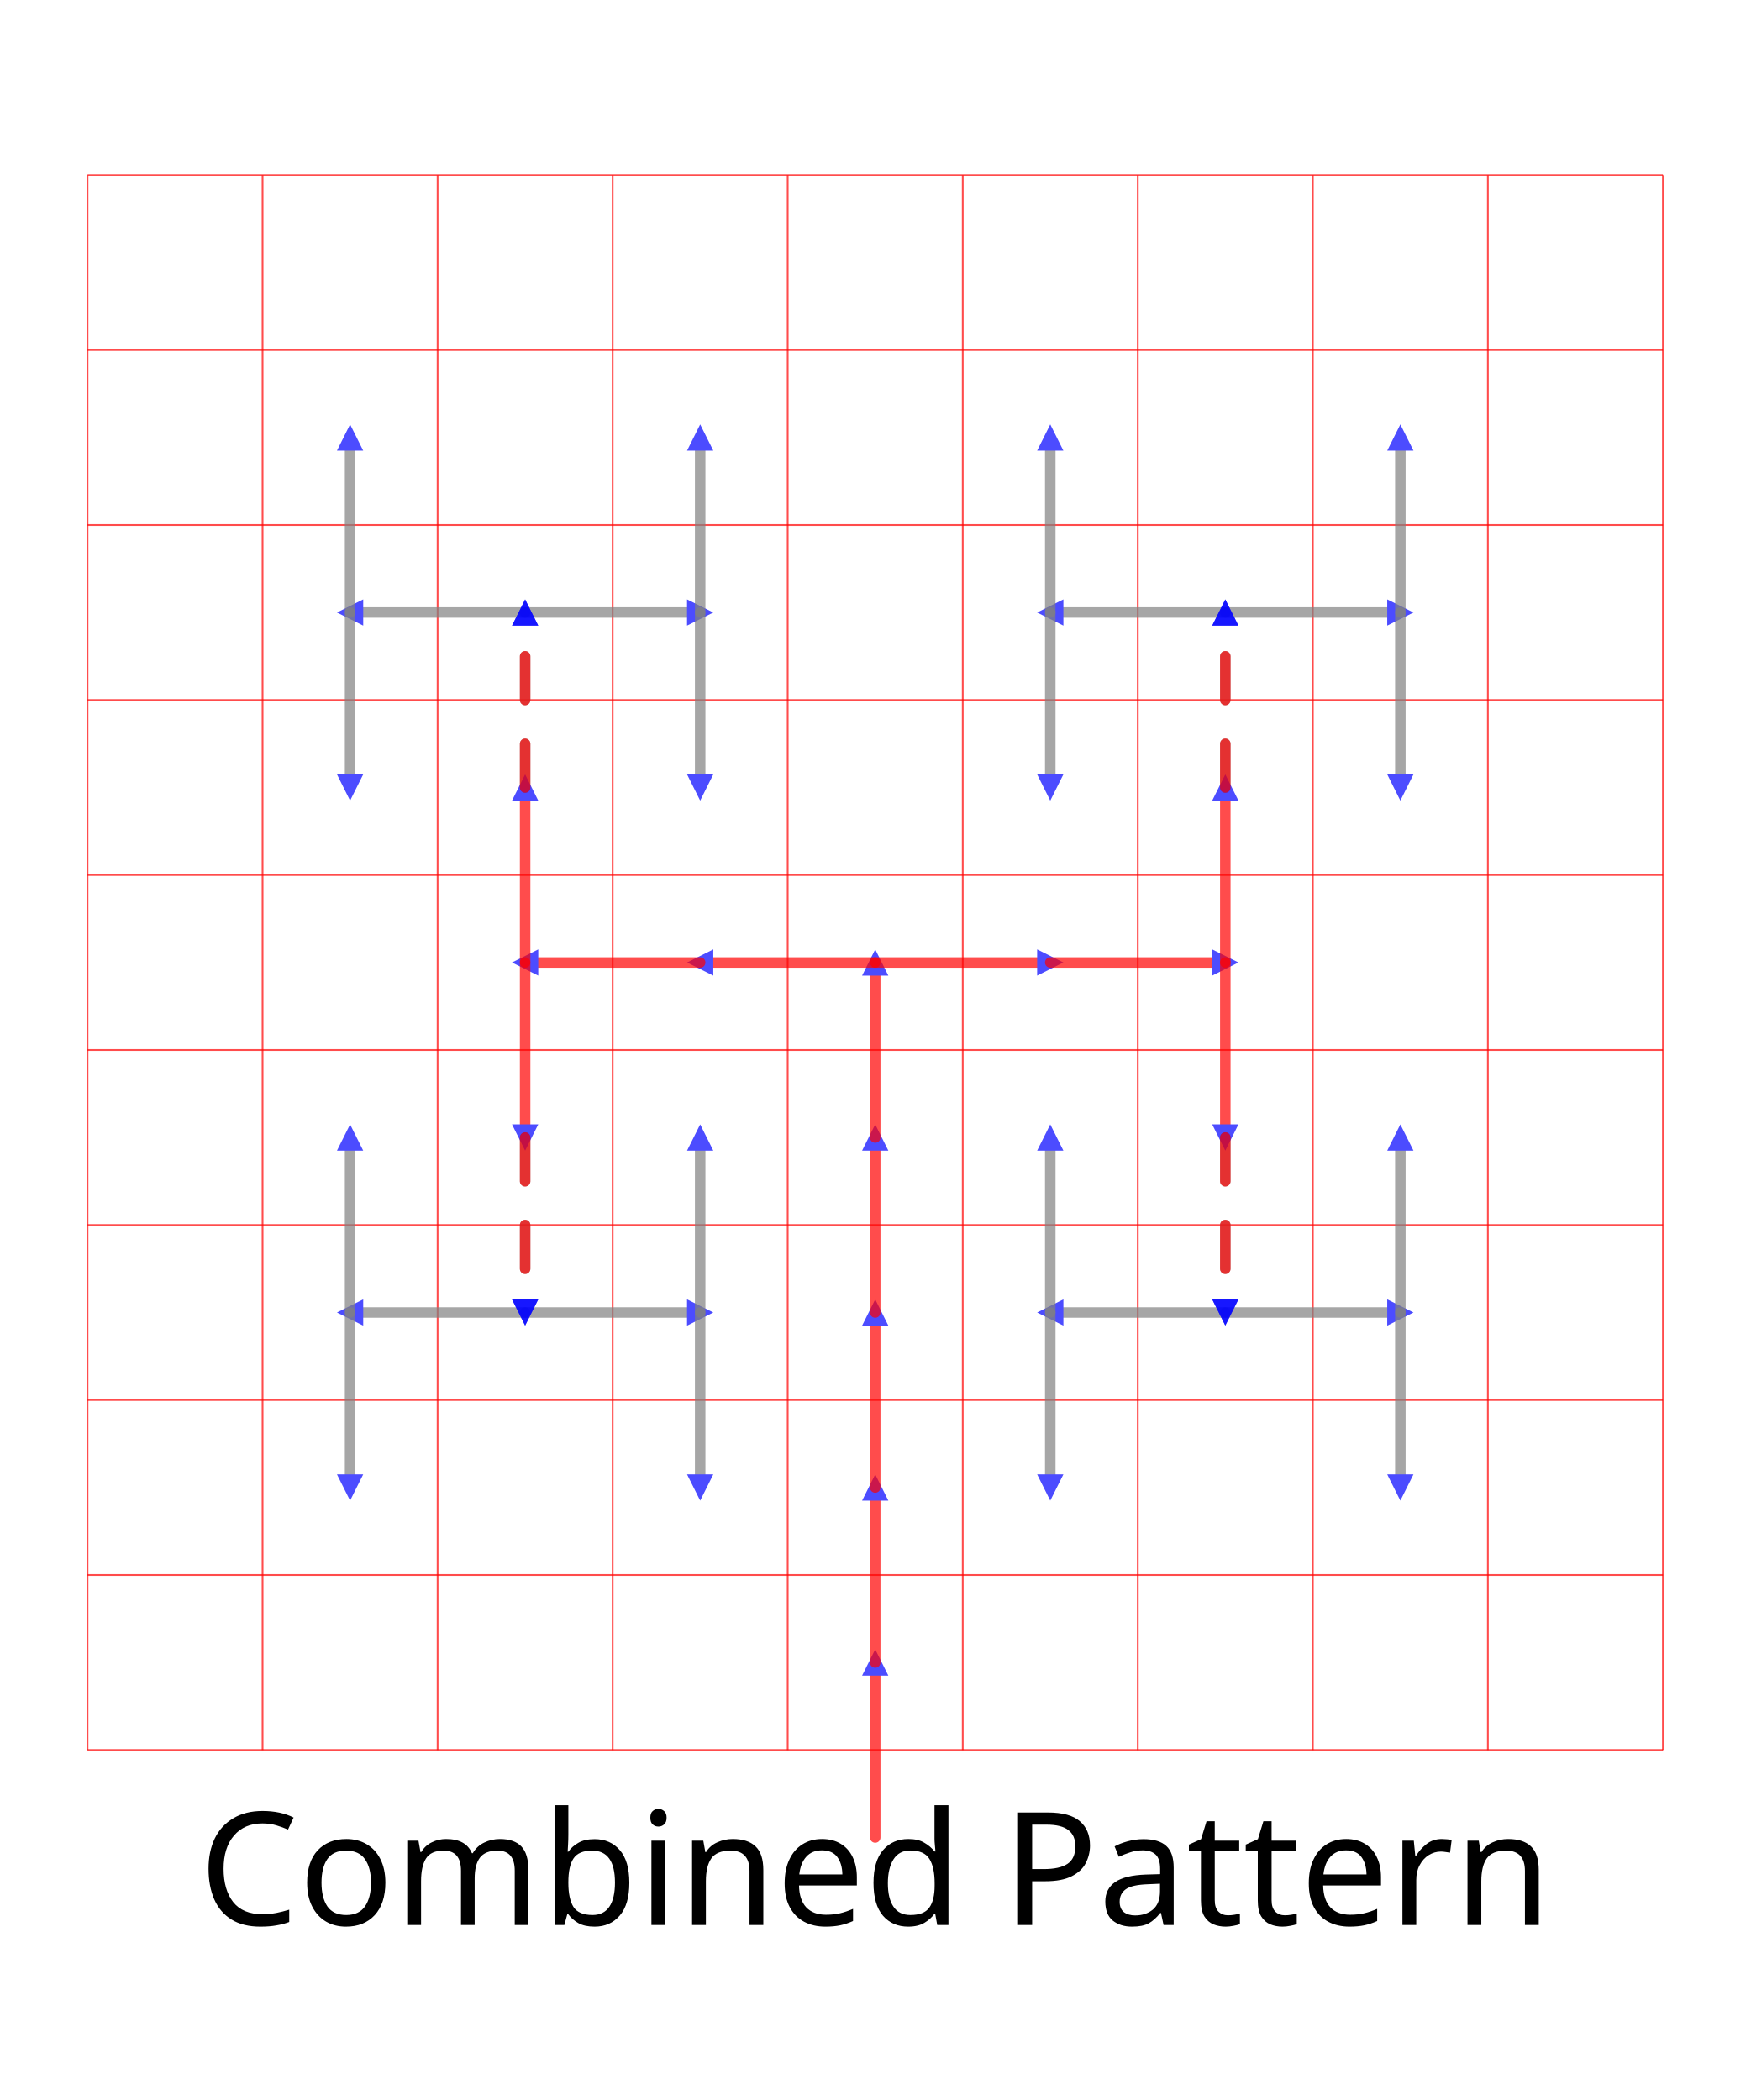
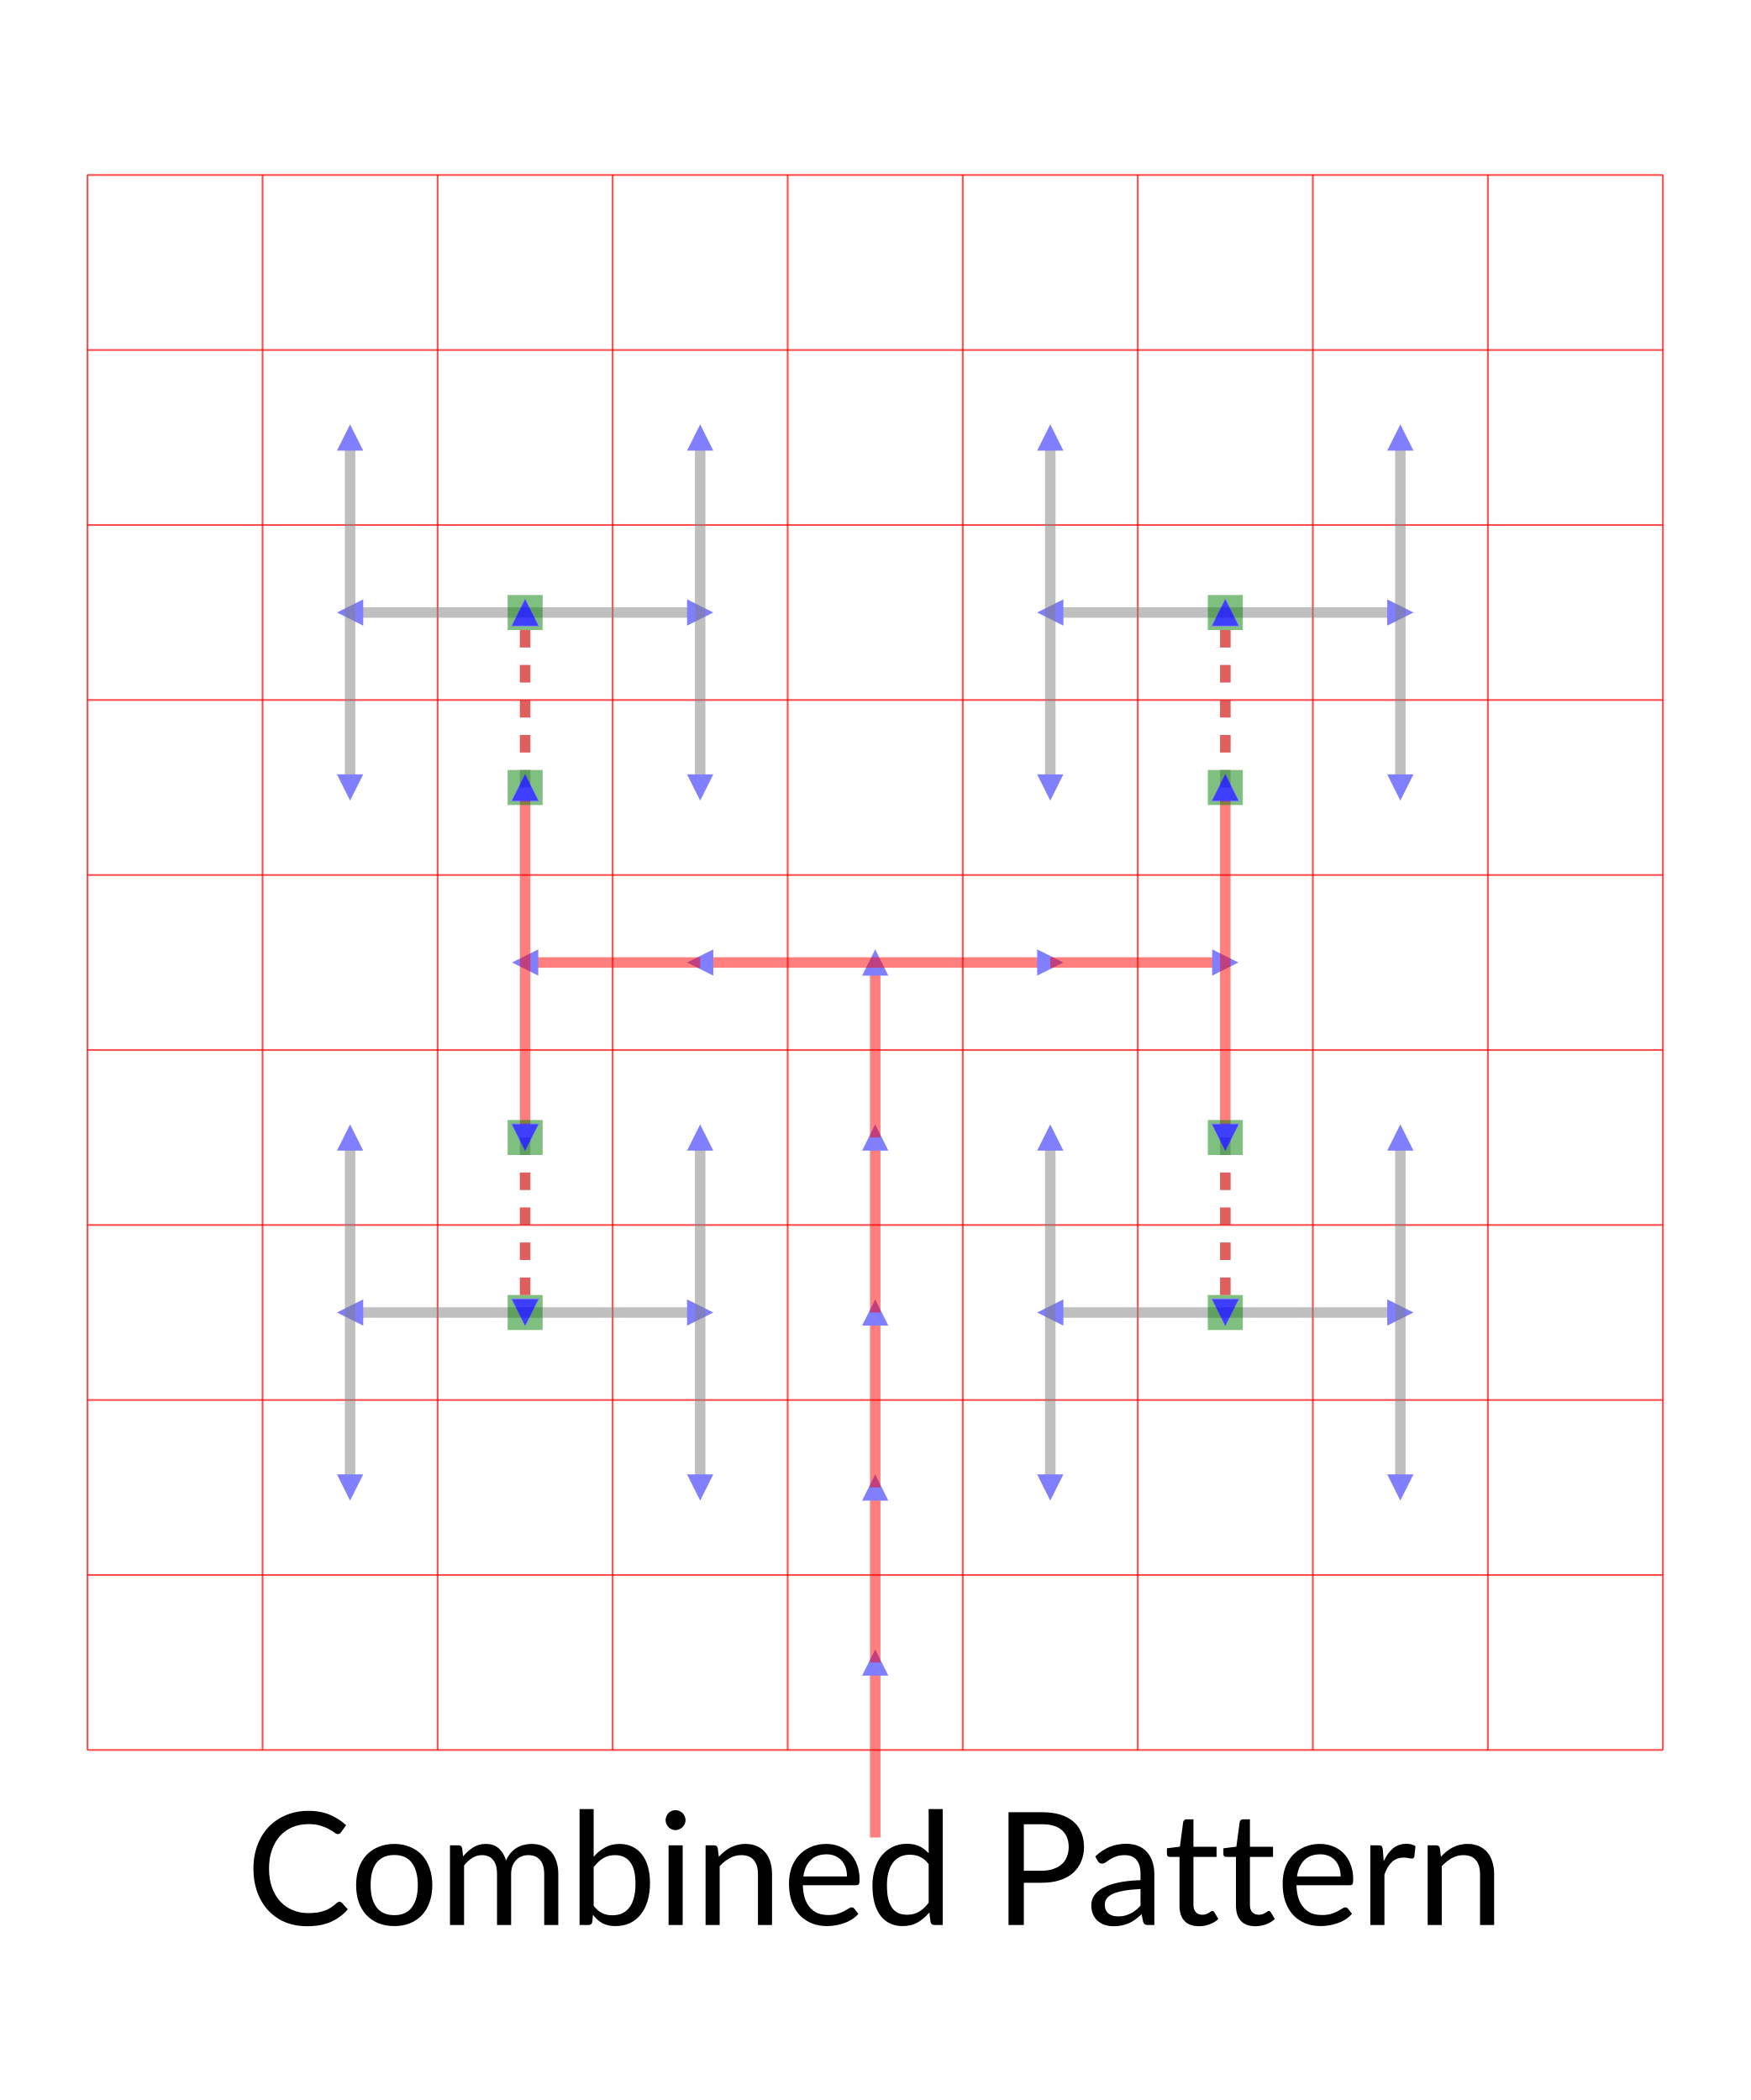
<svg xmlns="http://www.w3.org/2000/svg" baseProfile="full" height="240" version="1.1" viewBox="0,-210.0,200,240" width="200">
-   <defs id="id9">
+   <defs id="id15">
+     <marker id="id11" markerHeight="10" markerUnits="strokeWidth" markerWidth="5" orient="auto" refX="30" refY="30" viewBox="0 0 120 120">
+       <path d="M 0 0 L 60 30 L 0 60 z" fill="blue" />
+     </marker>
+     <marker id="id12" markerHeight="10" markerUnits="strokeWidth" markerWidth="5" orient="auto" viewBox="-15 -15 30 30">
+       <rect fill="green" height="20" width="20" x="-10" y="-10" />
+       <path d="M 8 0 L -8 8 L -8 -8 z" fill="blue" />
+     </marker>
+     <marker id="id13" markerHeight="10" markerUnits="strokeWidth" markerWidth="5" orient="auto" viewBox="-15 -15 30 30">
+       <rect fill="green" height="20" width="20" x="-10" y="-10" />
+       <path d="M 8 0 L -8 8 L -8 -8 z" fill="blue" />
+     </marker>
+     <marker id="id14" markerHeight="10" markerUnits="strokeWidth" markerWidth="5" orient="auto" viewBox="-15 -15 30 30">
+       <line stroke="red" stroke-width="5px" x1="0" x2="0" y1="-15" y2="15" />
+     </marker>
    <style type="text/css">
-                 text{font-family: Verdana;}
-                 svgg{background-color:grey;}
-                 .connection{stroke-linecap:round; opacity: 0.7; stroke-width:1.2;}
+                 text{font-family: Lato;}
                span{text-anchor: "middle"; alignment_baseline: "middle"}
                .gridLabels{fill: grey;font-style: italic;font-weight: 900}
-                 .down{stroke-dasharray: 5;}
-                 .up{stroke-dasharray: 5;}
-                 .top{stroke-dasharray: 5;}
                .gridmarker{stroke:red; stroke-width:0.2; opacity: 0.7;}
+                 
+                 .connection{ opacity: 0.5;
+                             marker-end:url(#id11);
+                             stroke-width:1.2;}
+                 .up{stroke-dasharray: 2;
+                     marker-end:url(#id13);}
+                 .down{stroke-dasharray: 2;
+                     marker-start:url(#id12);}
+                 .top{stroke-dasharray: 2;
+                     marker-start:url(#id14);}
+                 .buffer{ filter: hue-rotate(90deg);
+                           stroke-width:2; stroke-dasharray:1;}
                </style>
-     <marker id="id7" markerHeight="10" markerUnits="strokeWidth" markerWidth="5" orient="auto" refX="30" refY="30" viewBox="0 0 120 120">
-       <path d="M 0 0 L 60 30 L 0 60 z" fill="blue" />
-     </marker>
-     <marker id="id8" markerHeight="10" markerUnits="strokeWidth" markerWidth="5" orient="auto" refX="30" refY="30" viewBox="0 0 120 120">
-       <circle cx="0" cy="0" fill="red" r="60" />
-     </marker>
  </defs>
  <g id="markers" transform="scale(1,-1)">
    <line class="gridmarker" x1="10" x2="10" y1="10" y2="190" />
    <line class="gridmarker" x1="30" x2="30" y1="10" y2="190" />
    <line class="gridmarker" x1="50" x2="50" y1="10" y2="190" />
    <line class="gridmarker" x1="70" x2="70" y1="10" y2="190" />
    <line class="gridmarker" x1="90" x2="90" y1="10" y2="190" />
    <line class="gridmarker" x1="110" x2="110" y1="10" y2="190" />
    <line class="gridmarker" x1="130" x2="130" y1="10" y2="190" />
    <line class="gridmarker" x1="150" x2="150" y1="10" y2="190" />
    <line class="gridmarker" x1="170" x2="170" y1="10" y2="190" />
    <line class="gridmarker" x1="190" x2="190" y1="10" y2="190" />
    <line class="gridmarker" x1="10" x2="190" y1="10" y2="10" />
    <line class="gridmarker" x1="10" x2="190" y1="30" y2="30" />
    <line class="gridmarker" x1="10" x2="190" y1="50" y2="50" />
    <line class="gridmarker" x1="10" x2="190" y1="70" y2="70" />
    <line class="gridmarker" x1="10" x2="190" y1="90" y2="90" />
    <line class="gridmarker" x1="10" x2="190" y1="110" y2="110" />
    <line class="gridmarker" x1="10" x2="190" y1="130" y2="130" />
    <line class="gridmarker" x1="10" x2="190" y1="150" y2="150" />
    <line class="gridmarker" x1="10" x2="190" y1="170" y2="170" />
    <line class="gridmarker" x1="10" x2="190" y1="190" y2="190" />
  </g>
  <g id="main" transform="scale(1,-1)">
-     <line class="connection same" marker-end="url(#id7)" marker-mid="url(#id8)" stroke="grey" x1="60" x2="80" y1="60" y2="60" />
-     <line class="connection same" marker-end="url(#id7)" marker-mid="url(#id8)" stroke="grey" x1="80" x2="80" y1="60" y2="80" />
-     <line class="connection same" marker-end="url(#id7)" marker-mid="url(#id8)" stroke="grey" x1="80" x2="80" y1="60" y2="40" />
-     <line class="connection same" marker-end="url(#id7)" marker-mid="url(#id8)" stroke="grey" x1="60" x2="40" y1="60" y2="60" />
-     <line class="connection same" marker-end="url(#id7)" marker-mid="url(#id8)" stroke="grey" x1="40" x2="40" y1="60" y2="80" />
-     <line class="connection same" marker-end="url(#id7)" marker-mid="url(#id8)" stroke="grey" x1="40" x2="40" y1="60" y2="40" />
-     <line class="connection same" marker-end="url(#id7)" marker-mid="url(#id8)" stroke="grey" x1="140" x2="160" y1="60" y2="60" />
-     <line class="connection same" marker-end="url(#id7)" marker-mid="url(#id8)" stroke="grey" x1="160" x2="160" y1="60" y2="80" />
-     <line class="connection same" marker-end="url(#id7)" marker-mid="url(#id8)" stroke="grey" x1="160" x2="160" y1="60" y2="40" />
-     <line class="connection same" marker-end="url(#id7)" marker-mid="url(#id8)" stroke="grey" x1="140" x2="120" y1="60" y2="60" />
-     <line class="connection same" marker-end="url(#id7)" marker-mid="url(#id8)" stroke="grey" x1="120" x2="120" y1="60" y2="80" />
-     <line class="connection same" marker-end="url(#id7)" marker-mid="url(#id8)" stroke="grey" x1="120" x2="120" y1="60" y2="40" />
-     <line class="connection same" marker-end="url(#id7)" marker-mid="url(#id8)" stroke="grey" x1="140" x2="160" y1="140" y2="140" />
-     <line class="connection same" marker-end="url(#id7)" marker-mid="url(#id8)" stroke="grey" x1="160" x2="160" y1="140" y2="160" />
-     <line class="connection same" marker-end="url(#id7)" marker-mid="url(#id8)" stroke="grey" x1="160" x2="160" y1="140" y2="120" />
-     <line class="connection same" marker-end="url(#id7)" marker-mid="url(#id8)" stroke="grey" x1="140" x2="120" y1="140" y2="140" />
-     <line class="connection same" marker-end="url(#id7)" marker-mid="url(#id8)" stroke="grey" x1="120" x2="120" y1="140" y2="160" />
-     <line class="connection same" marker-end="url(#id7)" marker-mid="url(#id8)" stroke="grey" x1="120" x2="120" y1="140" y2="120" />
-     <line class="connection same" marker-end="url(#id7)" marker-mid="url(#id8)" stroke="grey" x1="60" x2="80" y1="140" y2="140" />
-     <line class="connection same" marker-end="url(#id7)" marker-mid="url(#id8)" stroke="grey" x1="80" x2="80" y1="140" y2="160" />
-     <line class="connection same" marker-end="url(#id7)" marker-mid="url(#id8)" stroke="grey" x1="80" x2="80" y1="140" y2="120" />
-     <line class="connection same" marker-end="url(#id7)" marker-mid="url(#id8)" stroke="grey" x1="60" x2="40" y1="140" y2="140" />
-     <line class="connection same" marker-end="url(#id7)" marker-mid="url(#id8)" stroke="grey" x1="40" x2="40" y1="140" y2="160" />
-     <line class="connection same" marker-end="url(#id7)" marker-mid="url(#id8)" stroke="grey" x1="40" x2="40" y1="140" y2="120" />
-     <line class="connection up" marker-end="url(#id7)" marker-mid="url(#id8)" stroke="grey" x1="60" x2="60" y1="80" y2="60" />
-     <line class="connection up" marker-end="url(#id7)" marker-mid="url(#id8)" stroke="grey" x1="60" x2="60" y1="120" y2="140" />
-     <line class="connection up" marker-end="url(#id7)" marker-mid="url(#id8)" stroke="grey" x1="140" x2="140" y1="80" y2="60" />
-     <line class="connection up" marker-end="url(#id7)" marker-mid="url(#id8)" stroke="grey" x1="140" x2="140" y1="120" y2="140" />
-     <line class="connection same" marker-end="url(#id7)" marker-mid="url(#id8)" stroke="red" x1="100" x2="100" y1="0" y2="20" />
-     <line class="connection same" marker-end="url(#id7)" marker-mid="url(#id8)" stroke="red" x1="100" x2="100" y1="20" y2="40" />
-     <line class="connection same" marker-end="url(#id7)" marker-mid="url(#id8)" stroke="red" x1="100" x2="100" y1="40" y2="60" />
-     <line class="connection same" marker-end="url(#id7)" marker-mid="url(#id8)" stroke="red" x1="100" x2="100" y1="60" y2="80" />
-     <line class="connection same" marker-end="url(#id7)" marker-mid="url(#id8)" stroke="red" x1="100" x2="100" y1="80" y2="100" />
-     <line class="connection same" marker-end="url(#id7)" marker-mid="url(#id8)" stroke="red" x1="100" x2="120" y1="100" y2="100" />
-     <line class="connection same" marker-end="url(#id7)" marker-mid="url(#id8)" stroke="red" x1="120" x2="140" y1="100" y2="100" />
-     <line class="connection same" marker-end="url(#id7)" marker-mid="url(#id8)" stroke="red" x1="140" x2="140" y1="100" y2="120" />
-     <line class="connection down" marker-end="url(#id7)" marker-mid="url(#id8)" stroke="red" x1="140" x2="140" y1="120" y2="140" />
-     <line class="connection same" marker-end="url(#id7)" marker-mid="url(#id8)" stroke="red" x1="140" x2="140" y1="100" y2="80" />
-     <line class="connection down" marker-end="url(#id7)" marker-mid="url(#id8)" stroke="red" x1="140" x2="140" y1="80" y2="60" />
-     <line class="connection same" marker-end="url(#id7)" marker-mid="url(#id8)" stroke="red" x1="100" x2="80" y1="100" y2="100" />
-     <line class="connection same" marker-end="url(#id7)" marker-mid="url(#id8)" stroke="red" x1="80" x2="60" y1="100" y2="100" />
-     <line class="connection same" marker-end="url(#id7)" marker-mid="url(#id8)" stroke="red" x1="60" x2="60" y1="100" y2="120" />
-     <line class="connection down" marker-end="url(#id7)" marker-mid="url(#id8)" stroke="red" x1="60" x2="60" y1="120" y2="140" />
-     <line class="connection same" marker-end="url(#id7)" marker-mid="url(#id8)" stroke="red" x1="60" x2="60" y1="100" y2="80" />
-     <line class="connection down" marker-end="url(#id7)" marker-mid="url(#id8)" stroke="red" x1="60" x2="60" y1="80" y2="60" />
+     <line class="connection same" stroke="grey" x1="60" x2="80" y1="60" y2="60" />
+     <line class="connection same" stroke="grey" x1="80" x2="80" y1="60" y2="80" />
+     <line class="connection same" stroke="grey" x1="80" x2="80" y1="60" y2="40" />
+     <line class="connection same" stroke="grey" x1="60" x2="40" y1="60" y2="60" />
+     <line class="connection same" stroke="grey" x1="40" x2="40" y1="60" y2="80" />
+     <line class="connection same" stroke="grey" x1="40" x2="40" y1="60" y2="40" />
+     <line class="connection same" stroke="grey" x1="140" x2="160" y1="60" y2="60" />
+     <line class="connection same" stroke="grey" x1="160" x2="160" y1="60" y2="80" />
+     <line class="connection same" stroke="grey" x1="160" x2="160" y1="60" y2="40" />
+     <line class="connection same" stroke="grey" x1="140" x2="120" y1="60" y2="60" />
+     <line class="connection same" stroke="grey" x1="120" x2="120" y1="60" y2="80" />
+     <line class="connection same" stroke="grey" x1="120" x2="120" y1="60" y2="40" />
+     <line class="connection same" stroke="grey" x1="140" x2="160" y1="140" y2="140" />
+     <line class="connection same" stroke="grey" x1="160" x2="160" y1="140" y2="160" />
+     <line class="connection same" stroke="grey" x1="160" x2="160" y1="140" y2="120" />
+     <line class="connection same" stroke="grey" x1="140" x2="120" y1="140" y2="140" />
+     <line class="connection same" stroke="grey" x1="120" x2="120" y1="140" y2="160" />
+     <line class="connection same" stroke="grey" x1="120" x2="120" y1="140" y2="120" />
+     <line class="connection same" stroke="grey" x1="60" x2="80" y1="140" y2="140" />
+     <line class="connection same" stroke="grey" x1="80" x2="80" y1="140" y2="160" />
+     <line class="connection same" stroke="grey" x1="80" x2="80" y1="140" y2="120" />
+     <line class="connection same" stroke="grey" x1="60" x2="40" y1="140" y2="140" />
+     <line class="connection same" stroke="grey" x1="40" x2="40" y1="140" y2="160" />
+     <line class="connection same" stroke="grey" x1="40" x2="40" y1="140" y2="120" />
+     <line class="connection up" stroke="grey" x1="60" x2="60" y1="80" y2="60" />
+     <line class="connection up" stroke="grey" x1="60" x2="60" y1="120" y2="140" />
+     <line class="connection up" stroke="grey" x1="140" x2="140" y1="80" y2="60" />
+     <line class="connection up" stroke="grey" x1="140" x2="140" y1="120" y2="140" />
+     <line class="connection same" stroke="red" x1="100" x2="100" y1="0" y2="20" />
+     <line class="connection same" stroke="red" x1="100" x2="100" y1="20" y2="40" />
+     <line class="connection same" stroke="red" x1="100" x2="100" y1="40" y2="60" />
+     <line class="connection same" stroke="red" x1="100" x2="100" y1="60" y2="80" />
+     <line class="connection same" stroke="red" x1="100" x2="100" y1="80" y2="100" />
+     <line class="connection same" stroke="red" x1="100" x2="120" y1="100" y2="100" />
+     <line class="connection same" stroke="red" x1="120" x2="140" y1="100" y2="100" />
+     <line class="connection same" stroke="red" x1="140" x2="140" y1="100" y2="120" />
+     <line class="connection down" stroke="red" x1="140" x2="140" y1="120" y2="140" />
+     <line class="connection same" stroke="red" x1="140" x2="140" y1="100" y2="80" />
+     <line class="connection down" stroke="red" x1="140" x2="140" y1="80" y2="60" />
+     <line class="connection same" stroke="red" x1="100" x2="80" y1="100" y2="100" />
+     <line class="connection same" stroke="red" x1="80" x2="60" y1="100" y2="100" />
+     <line class="connection same" stroke="red" x1="60" x2="60" y1="100" y2="120" />
+     <line class="connection down" stroke="red" x1="60" x2="60" y1="120" y2="140" />
+     <line class="connection same" stroke="red" x1="60" x2="60" y1="100" y2="80" />
+     <line class="connection down" stroke="red" x1="60" x2="60" y1="80" y2="60" />
    <g id="text">
      <text alignment-baseline="middle" class="moduleLabel" fill="black" font-size="18.0" text-anchor="middle" transform="scale(1,-1)" x="100.0" y="10.0">Combined Pattern</text>
    </g>
  </g>
</svg>
